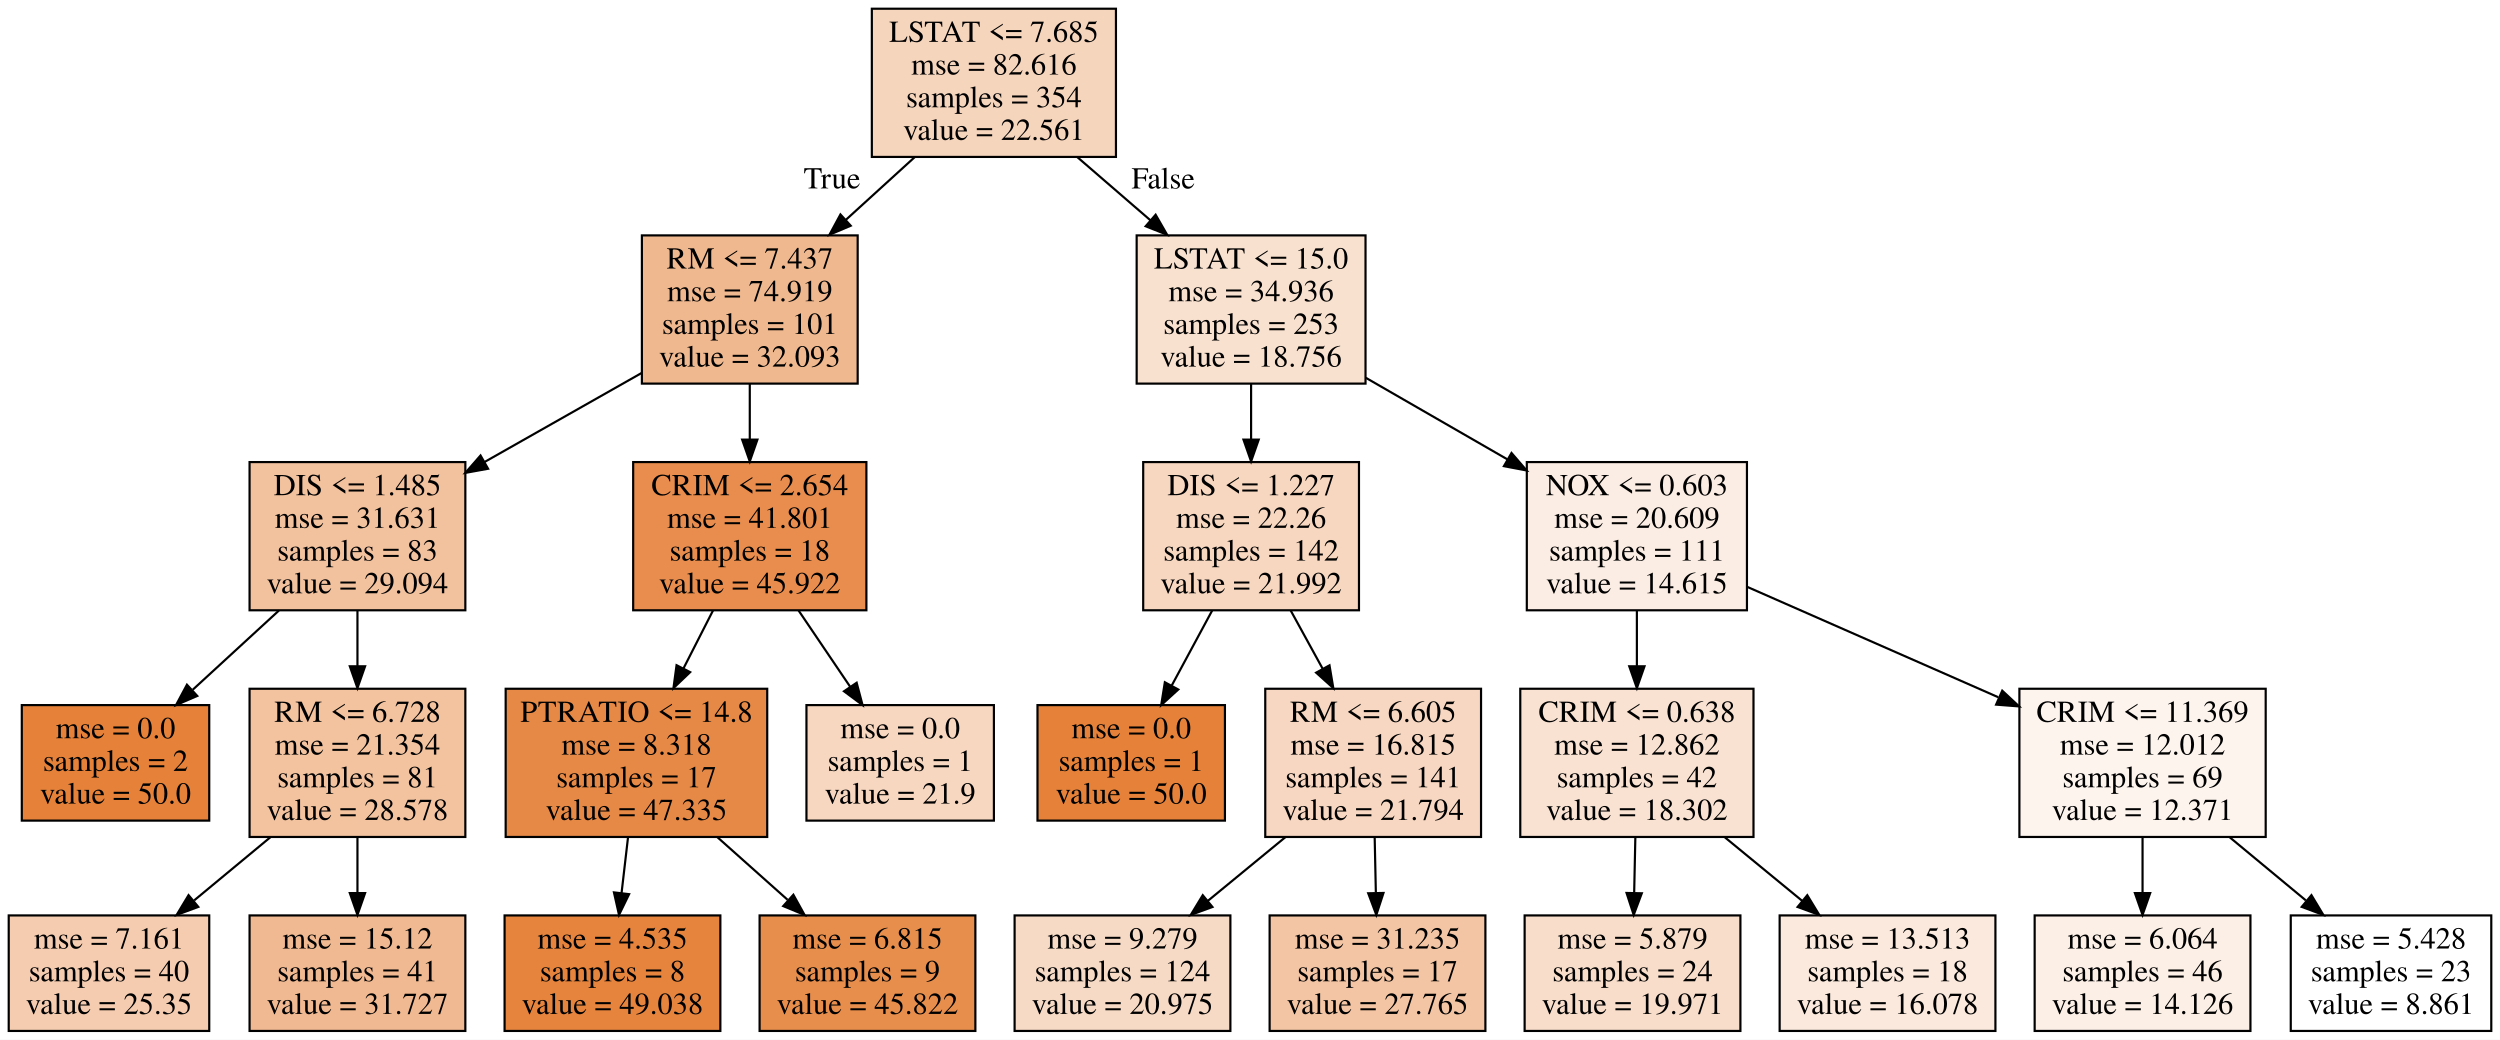
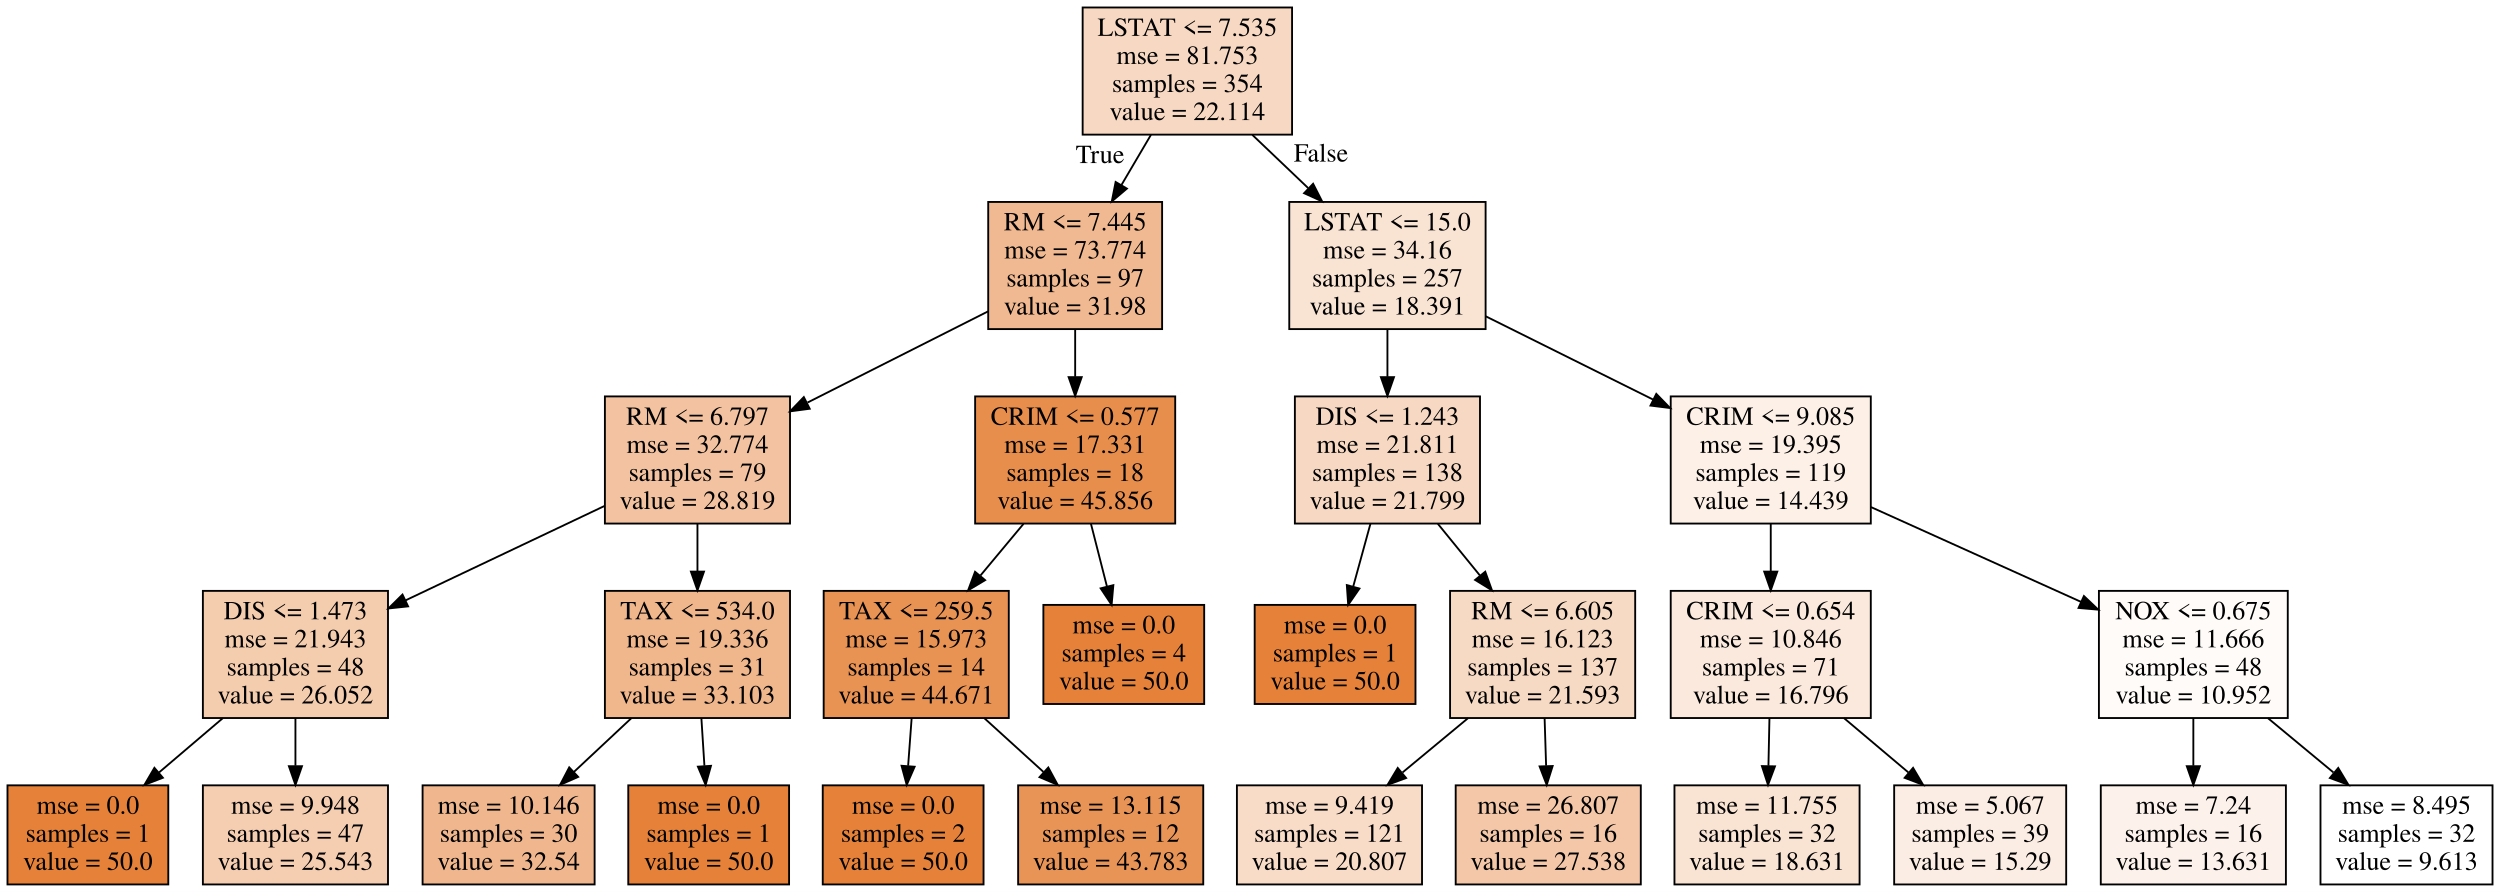
- <svg xmlns="http://www.w3.org/2000/svg" width="1147pt" height="477pt" viewBox="0.00 0.00 1147.00 477.00">
+ <svg xmlns="http://www.w3.org/2000/svg" width="1337pt" height="477pt" viewBox="0.00 0.00 1337.00 477.00">
  <g id="graph0" class="graph" transform="scale(1 1) rotate(0) translate(4 473)">
-     <polygon fill="white" stroke="transparent" points="-4,4 -4,-473 1143,-473 1143,4 -4,4" />
+     <polygon fill="white" stroke="transparent" points="-4,4 -4,-473 1333,-473 1333,4 -4,4" />
    <g id="node1" class="node">
-       <polygon fill="#f6d5bd" stroke="black" points="508,-469 396,-469 396,-401 508,-401 508,-469" />
-       <text text-anchor="middle" x="452" y="-453.8" font-family="Times,serif" font-size="14.00">LSTAT &lt;= 7.685</text>
-       <text text-anchor="middle" x="452" y="-438.8" font-family="Times,serif" font-size="14.00">mse = 82.616</text>
-       <text text-anchor="middle" x="452" y="-423.8" font-family="Times,serif" font-size="14.00">samples = 354</text>
-       <text text-anchor="middle" x="452" y="-408.8" font-family="Times,serif" font-size="14.00">value = 22.561</text>
+       <polygon fill="#f7d8c2" stroke="black" points="687,-469 575,-469 575,-401 687,-401 687,-469" />
+       <text text-anchor="middle" x="631" y="-453.8" font-family="Times,serif" font-size="14.00">LSTAT &lt;= 7.535</text>
+       <text text-anchor="middle" x="631" y="-438.8" font-family="Times,serif" font-size="14.00">mse = 81.753</text>
+       <text text-anchor="middle" x="631" y="-423.8" font-family="Times,serif" font-size="14.00">samples = 354</text>
+       <text text-anchor="middle" x="631" y="-408.8" font-family="Times,serif" font-size="14.00">value = 22.114</text>
    </g>
    <g id="node2" class="node">
-       <polygon fill="#f0b88f" stroke="black" points="389.5,-365 290.5,-365 290.5,-297 389.5,-297 389.5,-365" />
-       <text text-anchor="middle" x="340" y="-349.8" font-family="Times,serif" font-size="14.00">RM &lt;= 7.437</text>
-       <text text-anchor="middle" x="340" y="-334.8" font-family="Times,serif" font-size="14.00">mse = 74.919</text>
-       <text text-anchor="middle" x="340" y="-319.8" font-family="Times,serif" font-size="14.00">samples = 101</text>
-       <text text-anchor="middle" x="340" y="-304.8" font-family="Times,serif" font-size="14.00">value = 32.093</text>
+       <polygon fill="#f1b991" stroke="black" points="617.5,-365 524.5,-365 524.5,-297 617.5,-297 617.5,-365" />
+       <text text-anchor="middle" x="571" y="-349.8" font-family="Times,serif" font-size="14.00">RM &lt;= 7.445</text>
+       <text text-anchor="middle" x="571" y="-334.8" font-family="Times,serif" font-size="14.00">mse = 73.774</text>
+       <text text-anchor="middle" x="571" y="-319.8" font-family="Times,serif" font-size="14.00">samples = 97</text>
+       <text text-anchor="middle" x="571" y="-304.8" font-family="Times,serif" font-size="14.00">value = 31.98</text>
    </g>
    <g id="edge1" class="edge">
-       <path fill="none" stroke="black" d="M415.64,-400.88C405.56,-391.71 394.52,-381.65 384.06,-372.12" />
-       <polygon fill="black" stroke="black" points="386.31,-369.44 376.56,-365.3 381.6,-374.62 386.31,-369.44" />
-       <text text-anchor="middle" x="377.73" y="-386.57" font-family="Times,serif" font-size="14.00">True</text>
+       <path fill="none" stroke="black" d="M611.52,-400.88C606.49,-392.33 601.01,-383.01 595.75,-374.07" />
+       <polygon fill="black" stroke="black" points="598.67,-372.14 590.59,-365.3 592.64,-375.69 598.67,-372.14" />
+       <text text-anchor="middle" x="584.31" y="-385.8" font-family="Times,serif" font-size="14.00">True</text>
+     </g>
+     <g id="node15" class="node">
+       <polygon fill="#f9e4d4" stroke="black" points="790.5,-365 685.5,-365 685.5,-297 790.5,-297 790.5,-365" />
+       <text text-anchor="middle" x="738" y="-349.8" font-family="Times,serif" font-size="14.00">LSTAT &lt;= 15.0</text>
+       <text text-anchor="middle" x="738" y="-334.8" font-family="Times,serif" font-size="14.00">mse = 34.16</text>
+       <text text-anchor="middle" x="738" y="-319.8" font-family="Times,serif" font-size="14.00">samples = 257</text>
+       <text text-anchor="middle" x="738" y="-304.8" font-family="Times,serif" font-size="14.00">value = 18.391</text>
+     </g>
+     <g id="edge14" class="edge">
+       <path fill="none" stroke="black" d="M665.74,-400.88C675.27,-391.8 685.71,-381.85 695.62,-372.4" />
+       <polygon fill="black" stroke="black" points="698.25,-374.73 703.07,-365.3 693.42,-369.67 698.25,-374.73" />
+       <text text-anchor="middle" x="702.47" y="-386.59" font-family="Times,serif" font-size="14.00">False</text>
+     </g>
+     <g id="node3" class="node">
+       <polygon fill="#f3c3a1" stroke="black" points="418.5,-261 319.5,-261 319.5,-193 418.5,-193 418.5,-261" />
+       <text text-anchor="middle" x="369" y="-245.8" font-family="Times,serif" font-size="14.00">RM &lt;= 6.797</text>
+       <text text-anchor="middle" x="369" y="-230.8" font-family="Times,serif" font-size="14.00">mse = 32.774</text>
+       <text text-anchor="middle" x="369" y="-215.8" font-family="Times,serif" font-size="14.00">samples = 79</text>
+       <text text-anchor="middle" x="369" y="-200.8" font-family="Times,serif" font-size="14.00">value = 28.819</text>
+     </g>
+     <g id="edge2" class="edge">
+       <path fill="none" stroke="black" d="M524.4,-306.47C495.68,-291.97 458.6,-273.24 427.86,-257.72" />
+       <polygon fill="black" stroke="black" points="429.04,-254.4 418.54,-253.01 425.88,-260.65 429.04,-254.4" />
+     </g>
+     <g id="node10" class="node">
+       <polygon fill="#e88e4d" stroke="black" points="624.5,-261 517.5,-261 517.5,-193 624.5,-193 624.5,-261" />
+       <text text-anchor="middle" x="571" y="-245.8" font-family="Times,serif" font-size="14.00">CRIM &lt;= 0.577</text>
+       <text text-anchor="middle" x="571" y="-230.8" font-family="Times,serif" font-size="14.00">mse = 17.331</text>
+       <text text-anchor="middle" x="571" y="-215.8" font-family="Times,serif" font-size="14.00">samples = 18</text>
+       <text text-anchor="middle" x="571" y="-200.8" font-family="Times,serif" font-size="14.00">value = 45.856</text>
+     </g>
+     <g id="edge9" class="edge">
+       <path fill="none" stroke="black" d="M571,-296.88C571,-288.78 571,-279.98 571,-271.47" />
+       <polygon fill="black" stroke="black" points="574.5,-271.3 571,-261.3 567.5,-271.3 574.5,-271.3" />
+     </g>
+     <g id="node4" class="node">
+       <polygon fill="#f4ccae" stroke="black" points="203.5,-157 104.5,-157 104.5,-89 203.5,-89 203.5,-157" />
+       <text text-anchor="middle" x="154" y="-141.8" font-family="Times,serif" font-size="14.00">DIS &lt;= 1.473</text>
+       <text text-anchor="middle" x="154" y="-126.8" font-family="Times,serif" font-size="14.00">mse = 21.943</text>
+       <text text-anchor="middle" x="154" y="-111.8" font-family="Times,serif" font-size="14.00">samples = 48</text>
+       <text text-anchor="middle" x="154" y="-96.8" font-family="Times,serif" font-size="14.00">value = 26.052</text>
+     </g>
+     <g id="edge3" class="edge">
+       <path fill="none" stroke="black" d="M319.4,-202.47C287.67,-187.41 246.33,-167.8 212.92,-151.95" />
+       <polygon fill="black" stroke="black" points="214.25,-148.71 203.72,-147.59 211.25,-155.04 214.25,-148.71" />
+     </g>
+     <g id="node7" class="node">
+       <polygon fill="#f0b68c" stroke="black" points="418.5,-157 319.5,-157 319.5,-89 418.5,-89 418.5,-157" />
+       <text text-anchor="middle" x="369" y="-141.8" font-family="Times,serif" font-size="14.00">TAX &lt;= 534.0</text>
+       <text text-anchor="middle" x="369" y="-126.8" font-family="Times,serif" font-size="14.00">mse = 19.336</text>
+       <text text-anchor="middle" x="369" y="-111.8" font-family="Times,serif" font-size="14.00">samples = 31</text>
+       <text text-anchor="middle" x="369" y="-96.8" font-family="Times,serif" font-size="14.00">value = 33.103</text>
+     </g>
+     <g id="edge6" class="edge">
+       <path fill="none" stroke="black" d="M369,-192.88C369,-184.78 369,-175.98 369,-167.47" />
+       <polygon fill="black" stroke="black" points="372.5,-167.3 369,-157.3 365.5,-167.3 372.5,-167.3" />
+     </g>
+     <g id="node5" class="node">
+       <polygon fill="#e58139" stroke="black" points="86,-53 0,-53 0,0 86,0 86,-53" />
+       <text text-anchor="middle" x="43" y="-37.8" font-family="Times,serif" font-size="14.00">mse = 0.0</text>
+       <text text-anchor="middle" x="43" y="-22.8" font-family="Times,serif" font-size="14.00">samples = 1</text>
+       <text text-anchor="middle" x="43" y="-7.8" font-family="Times,serif" font-size="14.00">value = 50.0</text>
+     </g>
+     <g id="edge4" class="edge">
+       <path fill="none" stroke="black" d="M115.18,-88.95C104.11,-79.53 92.07,-69.27 81.05,-59.89" />
+       <polygon fill="black" stroke="black" points="83.11,-57.05 73.23,-53.24 78.58,-62.38 83.11,-57.05" />
+     </g>
+     <g id="node6" class="node">
+       <polygon fill="#f5cdb1" stroke="black" points="203.5,-53 104.5,-53 104.5,0 203.5,0 203.5,-53" />
+       <text text-anchor="middle" x="154" y="-37.8" font-family="Times,serif" font-size="14.00">mse = 9.948</text>
+       <text text-anchor="middle" x="154" y="-22.8" font-family="Times,serif" font-size="14.00">samples = 47</text>
+       <text text-anchor="middle" x="154" y="-7.8" font-family="Times,serif" font-size="14.00">value = 25.543</text>
+     </g>
+     <g id="edge5" class="edge">
+       <path fill="none" stroke="black" d="M154,-88.95C154,-80.72 154,-71.85 154,-63.48" />
+       <polygon fill="black" stroke="black" points="157.5,-63.24 154,-53.24 150.5,-63.24 157.5,-63.24" />
+     </g>
+     <g id="node8" class="node">
+       <polygon fill="#f0b78f" stroke="black" points="314,-53 222,-53 222,0 314,0 314,-53" />
+       <text text-anchor="middle" x="268" y="-37.8" font-family="Times,serif" font-size="14.00">mse = 10.146</text>
+       <text text-anchor="middle" x="268" y="-22.8" font-family="Times,serif" font-size="14.00">samples = 30</text>
+       <text text-anchor="middle" x="268" y="-7.8" font-family="Times,serif" font-size="14.00">value = 32.54</text>
+     </g>
+     <g id="edge7" class="edge">
+       <path fill="none" stroke="black" d="M333.68,-88.95C323.7,-79.62 312.86,-69.47 302.91,-60.16" />
+       <polygon fill="black" stroke="black" points="305.2,-57.51 295.51,-53.24 300.42,-62.62 305.2,-57.51" />
+     </g>
+     <g id="node9" class="node">
+       <polygon fill="#e58139" stroke="black" points="418,-53 332,-53 332,0 418,0 418,-53" />
+       <text text-anchor="middle" x="375" y="-37.8" font-family="Times,serif" font-size="14.00">mse = 0.0</text>
+       <text text-anchor="middle" x="375" y="-22.8" font-family="Times,serif" font-size="14.00">samples = 1</text>
+       <text text-anchor="middle" x="375" y="-7.8" font-family="Times,serif" font-size="14.00">value = 50.0</text>
+     </g>
+     <g id="edge8" class="edge">
+       <path fill="none" stroke="black" d="M371.1,-88.95C371.62,-80.72 372.18,-71.85 372.72,-63.48" />
+       <polygon fill="black" stroke="black" points="376.23,-63.44 373.37,-53.24 369.24,-62.99 376.23,-63.44" />
+     </g>
+     <g id="node11" class="node">
+       <polygon fill="#e89253" stroke="black" points="535.5,-157 436.5,-157 436.5,-89 535.5,-89 535.5,-157" />
+       <text text-anchor="middle" x="486" y="-141.8" font-family="Times,serif" font-size="14.00">TAX &lt;= 259.5</text>
+       <text text-anchor="middle" x="486" y="-126.8" font-family="Times,serif" font-size="14.00">mse = 15.973</text>
+       <text text-anchor="middle" x="486" y="-111.8" font-family="Times,serif" font-size="14.00">samples = 14</text>
+       <text text-anchor="middle" x="486" y="-96.8" font-family="Times,serif" font-size="14.00">value = 44.671</text>
+     </g>
+     <g id="edge10" class="edge">
+       <path fill="none" stroke="black" d="M543.4,-192.88C536.05,-184.07 528.03,-174.43 520.36,-165.24" />
+       <polygon fill="black" stroke="black" points="522.84,-162.74 513.75,-157.3 517.46,-167.22 522.84,-162.74" />
+     </g>
+     <g id="node14" class="node">
+       <polygon fill="#e58139" stroke="black" points="640,-149.5 554,-149.5 554,-96.5 640,-96.5 640,-149.5" />
+       <text text-anchor="middle" x="597" y="-134.3" font-family="Times,serif" font-size="14.00">mse = 0.0</text>
+       <text text-anchor="middle" x="597" y="-119.3" font-family="Times,serif" font-size="14.00">samples = 4</text>
+       <text text-anchor="middle" x="597" y="-104.3" font-family="Times,serif" font-size="14.00">value = 50.0</text>
+     </g>
+     <g id="edge13" class="edge">
+       <path fill="none" stroke="black" d="M579.44,-192.88C582.16,-182.22 585.18,-170.35 587.95,-159.52" />
+       <polygon fill="black" stroke="black" points="591.42,-160.07 590.49,-149.52 584.63,-158.35 591.42,-160.07" />
+     </g>
+     <g id="node12" class="node">
+       <polygon fill="#e58139" stroke="black" points="522,-53 436,-53 436,0 522,0 522,-53" />
+       <text text-anchor="middle" x="479" y="-37.8" font-family="Times,serif" font-size="14.00">mse = 0.0</text>
+       <text text-anchor="middle" x="479" y="-22.8" font-family="Times,serif" font-size="14.00">samples = 2</text>
+       <text text-anchor="middle" x="479" y="-7.8" font-family="Times,serif" font-size="14.00">value = 50.0</text>
+     </g>
+     <g id="edge11" class="edge">
+       <path fill="none" stroke="black" d="M483.55,-88.95C482.94,-80.72 482.29,-71.85 481.67,-63.48" />
+       <polygon fill="black" stroke="black" points="485.14,-62.95 480.91,-53.24 478.15,-63.47 485.14,-62.95" />
    </g>
    <g id="node13" class="node">
-       <polygon fill="#f9e1cf" stroke="black" points="622.5,-365 517.5,-365 517.5,-297 622.5,-297 622.5,-365" />
-       <text text-anchor="middle" x="570" y="-349.8" font-family="Times,serif" font-size="14.00">LSTAT &lt;= 15.0</text>
-       <text text-anchor="middle" x="570" y="-334.8" font-family="Times,serif" font-size="14.00">mse = 34.936</text>
-       <text text-anchor="middle" x="570" y="-319.8" font-family="Times,serif" font-size="14.00">samples = 253</text>
-       <text text-anchor="middle" x="570" y="-304.8" font-family="Times,serif" font-size="14.00">value = 18.756</text>
+       <polygon fill="#e99457" stroke="black" points="639.5,-53 540.5,-53 540.5,0 639.5,0 639.5,-53" />
+       <text text-anchor="middle" x="590" y="-37.8" font-family="Times,serif" font-size="14.00">mse = 13.115</text>
+       <text text-anchor="middle" x="590" y="-22.8" font-family="Times,serif" font-size="14.00">samples = 12</text>
+       <text text-anchor="middle" x="590" y="-7.8" font-family="Times,serif" font-size="14.00">value = 43.783</text>
    </g>
    <g id="edge12" class="edge">
-       <path fill="none" stroke="black" d="M490.31,-400.88C501.03,-391.62 512.79,-381.45 523.9,-371.85" />
-       <polygon fill="black" stroke="black" points="526.2,-374.49 531.48,-365.3 521.62,-369.19 526.2,-374.49" />
-       <text text-anchor="middle" x="529.66" y="-386.53" font-family="Times,serif" font-size="14.00">False</text>
-     </g>
-     <g id="node3" class="node">
-       <polygon fill="#f2c19e" stroke="black" points="209.5,-261 110.5,-261 110.5,-193 209.5,-193 209.5,-261" />
-       <text text-anchor="middle" x="160" y="-245.8" font-family="Times,serif" font-size="14.00">DIS &lt;= 1.485</text>
-       <text text-anchor="middle" x="160" y="-230.8" font-family="Times,serif" font-size="14.00">mse = 31.631</text>
-       <text text-anchor="middle" x="160" y="-215.8" font-family="Times,serif" font-size="14.00">samples = 83</text>
-       <text text-anchor="middle" x="160" y="-200.8" font-family="Times,serif" font-size="14.00">value = 29.094</text>
-     </g>
-     <g id="edge2" class="edge">
-       <path fill="none" stroke="black" d="M290.34,-301.86C268.01,-289.2 241.5,-274.18 218.24,-261" />
-       <polygon fill="black" stroke="black" points="219.93,-257.94 209.5,-256.05 216.47,-264.03 219.93,-257.94" />
-     </g>
-     <g id="node8" class="node">
-       <polygon fill="#e88d4d" stroke="black" points="393.5,-261 286.5,-261 286.5,-193 393.5,-193 393.5,-261" />
-       <text text-anchor="middle" x="340" y="-245.8" font-family="Times,serif" font-size="14.00">CRIM &lt;= 2.654</text>
-       <text text-anchor="middle" x="340" y="-230.8" font-family="Times,serif" font-size="14.00">mse = 41.801</text>
-       <text text-anchor="middle" x="340" y="-215.8" font-family="Times,serif" font-size="14.00">samples = 18</text>
-       <text text-anchor="middle" x="340" y="-200.8" font-family="Times,serif" font-size="14.00">value = 45.922</text>
-     </g>
-     <g id="edge7" class="edge">
-       <path fill="none" stroke="black" d="M340,-296.88C340,-288.78 340,-279.98 340,-271.47" />
-       <polygon fill="black" stroke="black" points="343.5,-271.3 340,-261.3 336.5,-271.3 343.5,-271.3" />
-     </g>
-     <g id="node4" class="node">
-       <polygon fill="#e58139" stroke="black" points="92,-149.5 6,-149.5 6,-96.5 92,-96.5 92,-149.5" />
-       <text text-anchor="middle" x="49" y="-134.3" font-family="Times,serif" font-size="14.00">mse = 0.0</text>
-       <text text-anchor="middle" x="49" y="-119.3" font-family="Times,serif" font-size="14.00">samples = 2</text>
-       <text text-anchor="middle" x="49" y="-104.3" font-family="Times,serif" font-size="14.00">value = 50.0</text>
-     </g>
-     <g id="edge3" class="edge">
-       <path fill="none" stroke="black" d="M123.96,-192.88C111.28,-181.23 97.04,-168.14 84.4,-156.53" />
-       <polygon fill="black" stroke="black" points="86.5,-153.71 76.77,-149.52 81.77,-158.86 86.5,-153.71" />
-     </g>
-     <g id="node5" class="node">
-       <polygon fill="#f3c3a0" stroke="black" points="209.5,-157 110.5,-157 110.5,-89 209.5,-89 209.5,-157" />
-       <text text-anchor="middle" x="160" y="-141.8" font-family="Times,serif" font-size="14.00">RM &lt;= 6.728</text>
-       <text text-anchor="middle" x="160" y="-126.8" font-family="Times,serif" font-size="14.00">mse = 21.354</text>
-       <text text-anchor="middle" x="160" y="-111.8" font-family="Times,serif" font-size="14.00">samples = 81</text>
-       <text text-anchor="middle" x="160" y="-96.8" font-family="Times,serif" font-size="14.00">value = 28.578</text>
-     </g>
-     <g id="edge4" class="edge">
-       <path fill="none" stroke="black" d="M160,-192.88C160,-184.78 160,-175.98 160,-167.47" />
-       <polygon fill="black" stroke="black" points="163.5,-167.3 160,-157.3 156.5,-167.3 163.5,-167.3" />
-     </g>
-     <g id="node6" class="node">
-       <polygon fill="#f5ccb0" stroke="black" points="92,-53 0,-53 0,0 92,0 92,-53" />
-       <text text-anchor="middle" x="46" y="-37.8" font-family="Times,serif" font-size="14.00">mse = 7.161</text>
-       <text text-anchor="middle" x="46" y="-22.8" font-family="Times,serif" font-size="14.00">samples = 40</text>
-       <text text-anchor="middle" x="46" y="-7.8" font-family="Times,serif" font-size="14.00">value = 25.35</text>
-     </g>
-     <g id="edge5" class="edge">
-       <path fill="none" stroke="black" d="M120.13,-88.95C108.76,-79.53 96.39,-69.27 85.07,-59.89" />
-       <polygon fill="black" stroke="black" points="86.98,-56.92 77.05,-53.24 82.51,-62.31 86.98,-56.92" />
-     </g>
-     <g id="node7" class="node">
-       <polygon fill="#f1b991" stroke="black" points="209.5,-53 110.5,-53 110.5,0 209.5,0 209.5,-53" />
-       <text text-anchor="middle" x="160" y="-37.8" font-family="Times,serif" font-size="14.00">mse = 15.12</text>
-       <text text-anchor="middle" x="160" y="-22.8" font-family="Times,serif" font-size="14.00">samples = 41</text>
-       <text text-anchor="middle" x="160" y="-7.8" font-family="Times,serif" font-size="14.00">value = 31.727</text>
-     </g>
-     <g id="edge6" class="edge">
-       <path fill="none" stroke="black" d="M160,-88.95C160,-80.72 160,-71.85 160,-63.48" />
-       <polygon fill="black" stroke="black" points="163.5,-63.24 160,-53.24 156.5,-63.24 163.5,-63.24" />
-     </g>
-     <g id="node9" class="node">
-       <polygon fill="#e78946" stroke="black" points="348,-157 228,-157 228,-89 348,-89 348,-157" />
-       <text text-anchor="middle" x="288" y="-141.8" font-family="Times,serif" font-size="14.00">PTRATIO &lt;= 14.8</text>
-       <text text-anchor="middle" x="288" y="-126.8" font-family="Times,serif" font-size="14.00">mse = 8.318</text>
-       <text text-anchor="middle" x="288" y="-111.8" font-family="Times,serif" font-size="14.00">samples = 17</text>
-       <text text-anchor="middle" x="288" y="-96.8" font-family="Times,serif" font-size="14.00">value = 47.335</text>
-     </g>
-     <g id="edge8" class="edge">
-       <path fill="none" stroke="black" d="M323.12,-192.88C318.8,-184.42 314.11,-175.21 309.59,-166.35" />
-       <polygon fill="black" stroke="black" points="312.64,-164.62 304.98,-157.3 306.4,-167.8 312.64,-164.62" />
-     </g>
-     <g id="node12" class="node">
-       <polygon fill="#f7d7c0" stroke="black" points="452,-149.5 366,-149.5 366,-96.5 452,-96.5 452,-149.5" />
-       <text text-anchor="middle" x="409" y="-134.3" font-family="Times,serif" font-size="14.00">mse = 0.0</text>
-       <text text-anchor="middle" x="409" y="-119.3" font-family="Times,serif" font-size="14.00">samples = 1</text>
-       <text text-anchor="middle" x="409" y="-104.3" font-family="Times,serif" font-size="14.00">value = 21.9</text>
-     </g>
-     <g id="edge11" class="edge">
-       <path fill="none" stroke="black" d="M362.4,-192.88C369.99,-181.67 378.47,-169.13 386.1,-157.85" />
-       <polygon fill="black" stroke="black" points="389.03,-159.76 391.74,-149.52 383.23,-155.84 389.03,-159.76" />
-     </g>
-     <g id="node10" class="node">
-       <polygon fill="#e6843e" stroke="black" points="326.5,-53 227.5,-53 227.5,0 326.5,0 326.5,-53" />
-       <text text-anchor="middle" x="277" y="-37.8" font-family="Times,serif" font-size="14.00">mse = 4.535</text>
-       <text text-anchor="middle" x="277" y="-22.8" font-family="Times,serif" font-size="14.00">samples = 8</text>
-       <text text-anchor="middle" x="277" y="-7.8" font-family="Times,serif" font-size="14.00">value = 49.038</text>
-     </g>
-     <g id="edge9" class="edge">
-       <path fill="none" stroke="black" d="M284.15,-88.95C283.18,-80.62 282.14,-71.65 281.16,-63.2" />
-       <polygon fill="black" stroke="black" points="284.63,-62.76 280,-53.24 277.68,-63.57 284.63,-62.76" />
-     </g>
-     <g id="node11" class="node">
-       <polygon fill="#e88e4d" stroke="black" points="443.5,-53 344.5,-53 344.5,0 443.5,0 443.5,-53" />
-       <text text-anchor="middle" x="394" y="-37.8" font-family="Times,serif" font-size="14.00">mse = 6.815</text>
-       <text text-anchor="middle" x="394" y="-22.8" font-family="Times,serif" font-size="14.00">samples = 9</text>
-       <text text-anchor="middle" x="394" y="-7.8" font-family="Times,serif" font-size="14.00">value = 45.822</text>
-     </g>
-     <g id="edge10" class="edge">
-       <path fill="none" stroke="black" d="M325.07,-88.95C335.54,-79.62 346.92,-69.47 357.36,-60.16" />
-       <polygon fill="black" stroke="black" points="360,-62.5 365.13,-53.24 355.34,-57.28 360,-62.5" />
-     </g>
-     <g id="node14" class="node">
-       <polygon fill="#f7d7c0" stroke="black" points="619.5,-261 520.5,-261 520.5,-193 619.5,-193 619.5,-261" />
-       <text text-anchor="middle" x="570" y="-245.8" font-family="Times,serif" font-size="14.00">DIS &lt;= 1.227</text>
-       <text text-anchor="middle" x="570" y="-230.8" font-family="Times,serif" font-size="14.00">mse = 22.26</text>
-       <text text-anchor="middle" x="570" y="-215.8" font-family="Times,serif" font-size="14.00">samples = 142</text>
-       <text text-anchor="middle" x="570" y="-200.8" font-family="Times,serif" font-size="14.00">value = 21.992</text>
-     </g>
-     <g id="edge13" class="edge">
-       <path fill="none" stroke="black" d="M570,-296.88C570,-288.78 570,-279.98 570,-271.47" />
-       <polygon fill="black" stroke="black" points="573.5,-271.3 570,-261.3 566.5,-271.3 573.5,-271.3" />
+       <path fill="none" stroke="black" d="M522.37,-88.95C532.64,-79.62 543.81,-69.47 554.05,-60.16" />
+       <polygon fill="black" stroke="black" points="556.63,-62.55 561.68,-53.24 551.92,-57.37 556.63,-62.55" />
+     </g>
+     <g id="node16" class="node">
+       <polygon fill="#f7d9c3" stroke="black" points="787.5,-261 688.5,-261 688.5,-193 787.5,-193 787.5,-261" />
+       <text text-anchor="middle" x="738" y="-245.8" font-family="Times,serif" font-size="14.00">DIS &lt;= 1.243</text>
+       <text text-anchor="middle" x="738" y="-230.8" font-family="Times,serif" font-size="14.00">mse = 21.811</text>
+       <text text-anchor="middle" x="738" y="-215.8" font-family="Times,serif" font-size="14.00">samples = 138</text>
+       <text text-anchor="middle" x="738" y="-200.8" font-family="Times,serif" font-size="14.00">value = 21.799</text>
+     </g>
+     <g id="edge15" class="edge">
+       <path fill="none" stroke="black" d="M738,-296.88C738,-288.78 738,-279.98 738,-271.47" />
+       <polygon fill="black" stroke="black" points="741.5,-271.3 738,-261.3 734.5,-271.3 741.5,-271.3" />
+     </g>
+     <g id="node21" class="node">
+       <polygon fill="#fcf0e7" stroke="black" points="996.5,-261 889.5,-261 889.5,-193 996.5,-193 996.5,-261" />
+       <text text-anchor="middle" x="943" y="-245.8" font-family="Times,serif" font-size="14.00">CRIM &lt;= 9.085</text>
+       <text text-anchor="middle" x="943" y="-230.8" font-family="Times,serif" font-size="14.00">mse = 19.395</text>
+       <text text-anchor="middle" x="943" y="-215.8" font-family="Times,serif" font-size="14.00">samples = 119</text>
+       <text text-anchor="middle" x="943" y="-200.8" font-family="Times,serif" font-size="14.00">value = 14.439</text>
+     </g>
+     <g id="edge20" class="edge">
+       <path fill="none" stroke="black" d="M790.53,-303.86C817.82,-290.28 851.38,-273.59 880.06,-259.32" />
+       <polygon fill="black" stroke="black" points="881.79,-262.37 889.18,-254.78 878.67,-256.1 881.79,-262.37" />
+     </g>
+     <g id="node17" class="node">
+       <polygon fill="#e58139" stroke="black" points="753,-149.5 667,-149.5 667,-96.5 753,-96.5 753,-149.5" />
+       <text text-anchor="middle" x="710" y="-134.3" font-family="Times,serif" font-size="14.00">mse = 0.0</text>
+       <text text-anchor="middle" x="710" y="-119.3" font-family="Times,serif" font-size="14.00">samples = 1</text>
+       <text text-anchor="middle" x="710" y="-104.3" font-family="Times,serif" font-size="14.00">value = 50.0</text>
+     </g>
+     <g id="edge16" class="edge">
+       <path fill="none" stroke="black" d="M728.91,-192.88C725.95,-182.11 722.66,-170.11 719.66,-159.18" />
+       <polygon fill="black" stroke="black" points="723.03,-158.24 717.01,-149.52 716.28,-160.09 723.03,-158.24" />
+     </g>
+     <g id="node18" class="node">
+       <polygon fill="#f7dac4" stroke="black" points="870.5,-157 771.5,-157 771.5,-89 870.5,-89 870.5,-157" />
+       <text text-anchor="middle" x="821" y="-141.8" font-family="Times,serif" font-size="14.00">RM &lt;= 6.605</text>
+       <text text-anchor="middle" x="821" y="-126.8" font-family="Times,serif" font-size="14.00">mse = 16.123</text>
+       <text text-anchor="middle" x="821" y="-111.8" font-family="Times,serif" font-size="14.00">samples = 137</text>
+       <text text-anchor="middle" x="821" y="-96.8" font-family="Times,serif" font-size="14.00">value = 21.593</text>
+     </g>
+     <g id="edge17" class="edge">
+       <path fill="none" stroke="black" d="M764.95,-192.88C772.12,-184.07 779.96,-174.43 787.45,-165.24" />
+       <polygon fill="black" stroke="black" points="790.31,-167.26 793.9,-157.3 784.88,-162.85 790.31,-167.26" />
    </g>
    <g id="node19" class="node">
-       <polygon fill="#fbede3" stroke="black" points="797.5,-261 696.5,-261 696.5,-193 797.5,-193 797.5,-261" />
-       <text text-anchor="middle" x="747" y="-245.8" font-family="Times,serif" font-size="14.00">NOX &lt;= 0.603</text>
-       <text text-anchor="middle" x="747" y="-230.8" font-family="Times,serif" font-size="14.00">mse = 20.609</text>
-       <text text-anchor="middle" x="747" y="-215.8" font-family="Times,serif" font-size="14.00">samples = 111</text>
-       <text text-anchor="middle" x="747" y="-200.8" font-family="Times,serif" font-size="14.00">value = 14.615</text>
+       <polygon fill="#f8dcc8" stroke="black" points="756.5,-53 657.5,-53 657.5,0 756.5,0 756.5,-53" />
+       <text text-anchor="middle" x="707" y="-37.8" font-family="Times,serif" font-size="14.00">mse = 9.419</text>
+       <text text-anchor="middle" x="707" y="-22.8" font-family="Times,serif" font-size="14.00">samples = 121</text>
+       <text text-anchor="middle" x="707" y="-7.8" font-family="Times,serif" font-size="14.00">value = 20.807</text>
    </g>
    <g id="edge18" class="edge">
-       <path fill="none" stroke="black" d="M622.63,-299.67C643.05,-287.91 666.53,-274.37 687.56,-262.26" />
-       <polygon fill="black" stroke="black" points="689.48,-265.18 696.4,-257.16 685.99,-259.12 689.48,-265.18" />
-     </g>
-     <g id="node15" class="node">
-       <polygon fill="#e58139" stroke="black" points="558,-149.5 472,-149.5 472,-96.5 558,-96.5 558,-149.5" />
-       <text text-anchor="middle" x="515" y="-134.3" font-family="Times,serif" font-size="14.00">mse = 0.0</text>
-       <text text-anchor="middle" x="515" y="-119.3" font-family="Times,serif" font-size="14.00">samples = 1</text>
-       <text text-anchor="middle" x="515" y="-104.3" font-family="Times,serif" font-size="14.00">value = 50.0</text>
-     </g>
-     <g id="edge14" class="edge">
-       <path fill="none" stroke="black" d="M552.14,-192.88C546.21,-181.89 539.6,-169.62 533.61,-158.52" />
-       <polygon fill="black" stroke="black" points="536.59,-156.66 528.76,-149.52 530.43,-159.98 536.59,-156.66" />
-     </g>
-     <g id="node16" class="node">
-       <polygon fill="#f7d7c1" stroke="black" points="675.5,-157 576.5,-157 576.5,-89 675.5,-89 675.5,-157" />
-       <text text-anchor="middle" x="626" y="-141.8" font-family="Times,serif" font-size="14.00">RM &lt;= 6.605</text>
-       <text text-anchor="middle" x="626" y="-126.8" font-family="Times,serif" font-size="14.00">mse = 16.815</text>
-       <text text-anchor="middle" x="626" y="-111.8" font-family="Times,serif" font-size="14.00">samples = 141</text>
-       <text text-anchor="middle" x="626" y="-96.8" font-family="Times,serif" font-size="14.00">value = 21.794</text>
-     </g>
-     <g id="edge15" class="edge">
-       <path fill="none" stroke="black" d="M588.18,-192.88C592.88,-184.33 597.99,-175.01 602.9,-166.07" />
-       <polygon fill="black" stroke="black" points="605.97,-167.75 607.72,-157.3 599.84,-164.38 605.97,-167.75" />
-     </g>
-     <g id="node17" class="node">
-       <polygon fill="#f7dac5" stroke="black" points="560.5,-53 461.5,-53 461.5,0 560.5,0 560.5,-53" />
-       <text text-anchor="middle" x="511" y="-37.8" font-family="Times,serif" font-size="14.00">mse = 9.279</text>
-       <text text-anchor="middle" x="511" y="-22.8" font-family="Times,serif" font-size="14.00">samples = 124</text>
-       <text text-anchor="middle" x="511" y="-7.8" font-family="Times,serif" font-size="14.00">value = 20.975</text>
-     </g>
-     <g id="edge16" class="edge">
-       <path fill="none" stroke="black" d="M585.78,-88.95C574.2,-79.43 561.59,-69.07 550.08,-59.62" />
-       <polygon fill="black" stroke="black" points="552.27,-56.88 542.32,-53.24 547.82,-62.29 552.27,-56.88" />
-     </g>
-     <g id="node18" class="node">
-       <polygon fill="#f3c5a4" stroke="black" points="677.5,-53 578.5,-53 578.5,0 677.5,0 677.5,-53" />
-       <text text-anchor="middle" x="628" y="-37.8" font-family="Times,serif" font-size="14.00">mse = 31.235</text>
-       <text text-anchor="middle" x="628" y="-22.8" font-family="Times,serif" font-size="14.00">samples = 17</text>
-       <text text-anchor="middle" x="628" y="-7.8" font-family="Times,serif" font-size="14.00">value = 27.765</text>
-     </g>
-     <g id="edge17" class="edge">
-       <path fill="none" stroke="black" d="M626.7,-88.95C626.87,-80.72 627.06,-71.85 627.24,-63.48" />
-       <polygon fill="black" stroke="black" points="630.74,-63.31 627.46,-53.24 623.74,-63.16 630.74,-63.31" />
+       <path fill="none" stroke="black" d="M781.13,-88.95C769.76,-79.53 757.39,-69.27 746.07,-59.89" />
+       <polygon fill="black" stroke="black" points="747.98,-56.92 738.05,-53.24 743.51,-62.31 747.98,-56.92" />
    </g>
    <g id="node20" class="node">
-       <polygon fill="#f9e2d2" stroke="black" points="800.5,-157 693.5,-157 693.5,-89 800.5,-89 800.5,-157" />
-       <text text-anchor="middle" x="747" y="-141.8" font-family="Times,serif" font-size="14.00">CRIM &lt;= 0.638</text>
-       <text text-anchor="middle" x="747" y="-126.8" font-family="Times,serif" font-size="14.00">mse = 12.862</text>
-       <text text-anchor="middle" x="747" y="-111.8" font-family="Times,serif" font-size="14.00">samples = 42</text>
-       <text text-anchor="middle" x="747" y="-96.8" font-family="Times,serif" font-size="14.00">value = 18.302</text>
+       <polygon fill="#f3c7a7" stroke="black" points="873.5,-53 774.5,-53 774.5,0 873.5,0 873.5,-53" />
+       <text text-anchor="middle" x="824" y="-37.8" font-family="Times,serif" font-size="14.00">mse = 26.807</text>
+       <text text-anchor="middle" x="824" y="-22.8" font-family="Times,serif" font-size="14.00">samples = 16</text>
+       <text text-anchor="middle" x="824" y="-7.8" font-family="Times,serif" font-size="14.00">value = 27.538</text>
    </g>
    <g id="edge19" class="edge">
-       <path fill="none" stroke="black" d="M747,-192.88C747,-184.78 747,-175.98 747,-167.47" />
-       <polygon fill="black" stroke="black" points="750.5,-167.3 747,-157.3 743.5,-167.3 750.5,-167.3" />
+       <path fill="none" stroke="black" d="M822.05,-88.95C822.31,-80.72 822.59,-71.85 822.86,-63.48" />
+       <polygon fill="black" stroke="black" points="826.36,-63.34 823.18,-53.24 819.37,-63.12 826.36,-63.34" />
+     </g>
+     <g id="node22" class="node">
+       <polygon fill="#fae9dc" stroke="black" points="996.5,-157 889.5,-157 889.5,-89 996.5,-89 996.5,-157" />
+       <text text-anchor="middle" x="943" y="-141.8" font-family="Times,serif" font-size="14.00">CRIM &lt;= 0.654</text>
+       <text text-anchor="middle" x="943" y="-126.8" font-family="Times,serif" font-size="14.00">mse = 10.846</text>
+       <text text-anchor="middle" x="943" y="-111.8" font-family="Times,serif" font-size="14.00">samples = 71</text>
+       <text text-anchor="middle" x="943" y="-96.8" font-family="Times,serif" font-size="14.00">value = 16.796</text>
+     </g>
+     <g id="edge21" class="edge">
+       <path fill="none" stroke="black" d="M943,-192.88C943,-184.78 943,-175.98 943,-167.47" />
+       <polygon fill="black" stroke="black" points="946.5,-167.3 943,-157.3 939.5,-167.3 946.5,-167.3" />
+     </g>
+     <g id="node25" class="node">
+       <polygon fill="#fefbf8" stroke="black" points="1219.5,-157 1118.5,-157 1118.5,-89 1219.5,-89 1219.5,-157" />
+       <text text-anchor="middle" x="1169" y="-141.8" font-family="Times,serif" font-size="14.00">NOX &lt;= 0.675</text>
+       <text text-anchor="middle" x="1169" y="-126.8" font-family="Times,serif" font-size="14.00">mse = 11.666</text>
+       <text text-anchor="middle" x="1169" y="-111.8" font-family="Times,serif" font-size="14.00">samples = 48</text>
+       <text text-anchor="middle" x="1169" y="-96.8" font-family="Times,serif" font-size="14.00">value = 10.952</text>
+     </g>
+     <g id="edge24" class="edge">
+       <path fill="none" stroke="black" d="M996.56,-201.83C1030.35,-186.58 1074.05,-166.85 1109.01,-151.08" />
+       <polygon fill="black" stroke="black" points="1110.48,-154.25 1118.15,-146.95 1107.6,-147.87 1110.48,-154.25" />
    </g>
    <g id="node23" class="node">
-       <polygon fill="#fdf4ee" stroke="black" points="1035.5,-157 922.5,-157 922.5,-89 1035.5,-89 1035.5,-157" />
-       <text text-anchor="middle" x="979" y="-141.8" font-family="Times,serif" font-size="14.00">CRIM &lt;= 11.369</text>
-       <text text-anchor="middle" x="979" y="-126.8" font-family="Times,serif" font-size="14.00">mse = 12.012</text>
-       <text text-anchor="middle" x="979" y="-111.8" font-family="Times,serif" font-size="14.00">samples = 69</text>
-       <text text-anchor="middle" x="979" y="-96.8" font-family="Times,serif" font-size="14.00">value = 12.371</text>
+       <polygon fill="#f9e3d3" stroke="black" points="990.5,-53 891.5,-53 891.5,0 990.5,0 990.5,-53" />
+       <text text-anchor="middle" x="941" y="-37.8" font-family="Times,serif" font-size="14.00">mse = 11.755</text>
+       <text text-anchor="middle" x="941" y="-22.8" font-family="Times,serif" font-size="14.00">samples = 32</text>
+       <text text-anchor="middle" x="941" y="-7.8" font-family="Times,serif" font-size="14.00">value = 18.631</text>
    </g>
    <g id="edge22" class="edge">
-       <path fill="none" stroke="black" d="M797.63,-203.74C831.41,-188.89 876.17,-169.21 912.77,-153.12" />
-       <polygon fill="black" stroke="black" points="914.63,-156.12 922.37,-148.9 911.81,-149.72 914.63,-156.12" />
-     </g>
-     <g id="node21" class="node">
-       <polygon fill="#f8ddca" stroke="black" points="794.5,-53 695.5,-53 695.5,0 794.5,0 794.5,-53" />
-       <text text-anchor="middle" x="745" y="-37.8" font-family="Times,serif" font-size="14.00">mse = 5.879</text>
-       <text text-anchor="middle" x="745" y="-22.8" font-family="Times,serif" font-size="14.00">samples = 24</text>
-       <text text-anchor="middle" x="745" y="-7.8" font-family="Times,serif" font-size="14.00">value = 19.971</text>
-     </g>
-     <g id="edge20" class="edge">
-       <path fill="none" stroke="black" d="M746.3,-88.95C746.13,-80.72 745.94,-71.85 745.76,-63.48" />
-       <polygon fill="black" stroke="black" points="749.26,-63.16 745.54,-53.24 742.26,-63.31 749.26,-63.16" />
-     </g>
-     <g id="node22" class="node">
-       <polygon fill="#fae9dc" stroke="black" points="911.5,-53 812.5,-53 812.5,0 911.5,0 911.5,-53" />
-       <text text-anchor="middle" x="862" y="-37.8" font-family="Times,serif" font-size="14.00">mse = 13.513</text>
-       <text text-anchor="middle" x="862" y="-22.8" font-family="Times,serif" font-size="14.00">samples = 18</text>
-       <text text-anchor="middle" x="862" y="-7.8" font-family="Times,serif" font-size="14.00">value = 16.078</text>
-     </g>
-     <g id="edge21" class="edge">
-       <path fill="none" stroke="black" d="M787.22,-88.95C798.8,-79.43 811.41,-69.07 822.92,-59.62" />
-       <polygon fill="black" stroke="black" points="825.18,-62.29 830.68,-53.24 820.73,-56.88 825.18,-62.29" />
+       <path fill="none" stroke="black" d="M942.3,-88.95C942.13,-80.72 941.94,-71.85 941.76,-63.48" />
+       <polygon fill="black" stroke="black" points="945.26,-63.16 941.54,-53.24 938.26,-63.31 945.26,-63.16" />
    </g>
    <g id="node24" class="node">
-       <polygon fill="#fcefe6" stroke="black" points="1028.5,-53 929.5,-53 929.5,0 1028.5,0 1028.5,-53" />
-       <text text-anchor="middle" x="979" y="-37.8" font-family="Times,serif" font-size="14.00">mse = 6.064</text>
-       <text text-anchor="middle" x="979" y="-22.8" font-family="Times,serif" font-size="14.00">samples = 46</text>
-       <text text-anchor="middle" x="979" y="-7.8" font-family="Times,serif" font-size="14.00">value = 14.126</text>
+       <polygon fill="#fbede3" stroke="black" points="1101,-53 1009,-53 1009,0 1101,0 1101,-53" />
+       <text text-anchor="middle" x="1055" y="-37.8" font-family="Times,serif" font-size="14.00">mse = 5.067</text>
+       <text text-anchor="middle" x="1055" y="-22.8" font-family="Times,serif" font-size="14.00">samples = 39</text>
+       <text text-anchor="middle" x="1055" y="-7.8" font-family="Times,serif" font-size="14.00">value = 15.29</text>
    </g>
    <g id="edge23" class="edge">
-       <path fill="none" stroke="black" d="M979,-88.95C979,-80.72 979,-71.85 979,-63.48" />
-       <polygon fill="black" stroke="black" points="982.5,-63.24 979,-53.24 975.5,-63.24 982.5,-63.24" />
-     </g>
-     <g id="node25" class="node">
-       <polygon fill="#ffffff" stroke="black" points="1139,-53 1047,-53 1047,0 1139,0 1139,-53" />
-       <text text-anchor="middle" x="1093" y="-37.8" font-family="Times,serif" font-size="14.00">mse = 5.428</text>
-       <text text-anchor="middle" x="1093" y="-22.8" font-family="Times,serif" font-size="14.00">samples = 23</text>
-       <text text-anchor="middle" x="1093" y="-7.8" font-family="Times,serif" font-size="14.00">value = 8.861</text>
-     </g>
-     <g id="edge24" class="edge">
-       <path fill="none" stroke="black" d="M1018.87,-88.95C1030.24,-79.53 1042.61,-69.27 1053.93,-59.89" />
-       <polygon fill="black" stroke="black" points="1056.49,-62.31 1061.95,-53.24 1052.02,-56.92 1056.49,-62.31" />
+       <path fill="none" stroke="black" d="M982.17,-88.95C993.34,-79.53 1005.49,-69.27 1016.61,-59.89" />
+       <polygon fill="black" stroke="black" points="1019.11,-62.36 1024.5,-53.24 1014.6,-57.01 1019.11,-62.36" />
+     </g>
+     <g id="node26" class="node">
+       <polygon fill="#fcf2eb" stroke="black" points="1218.5,-53 1119.5,-53 1119.5,0 1218.5,0 1218.5,-53" />
+       <text text-anchor="middle" x="1169" y="-37.8" font-family="Times,serif" font-size="14.00">mse = 7.24</text>
+       <text text-anchor="middle" x="1169" y="-22.8" font-family="Times,serif" font-size="14.00">samples = 16</text>
+       <text text-anchor="middle" x="1169" y="-7.8" font-family="Times,serif" font-size="14.00">value = 13.631</text>
+     </g>
+     <g id="edge25" class="edge">
+       <path fill="none" stroke="black" d="M1169,-88.95C1169,-80.72 1169,-71.85 1169,-63.48" />
+       <polygon fill="black" stroke="black" points="1172.5,-63.24 1169,-53.24 1165.5,-63.24 1172.5,-63.24" />
+     </g>
+     <g id="node27" class="node">
+       <polygon fill="#ffffff" stroke="black" points="1329,-53 1237,-53 1237,0 1329,0 1329,-53" />
+       <text text-anchor="middle" x="1283" y="-37.8" font-family="Times,serif" font-size="14.00">mse = 8.495</text>
+       <text text-anchor="middle" x="1283" y="-22.8" font-family="Times,serif" font-size="14.00">samples = 32</text>
+       <text text-anchor="middle" x="1283" y="-7.8" font-family="Times,serif" font-size="14.00">value = 9.613</text>
+     </g>
+     <g id="edge26" class="edge">
+       <path fill="none" stroke="black" d="M1208.87,-88.95C1220.24,-79.53 1232.61,-69.27 1243.93,-59.89" />
+       <polygon fill="black" stroke="black" points="1246.49,-62.31 1251.95,-53.24 1242.02,-56.92 1246.49,-62.31" />
    </g>
  </g>
</svg>
